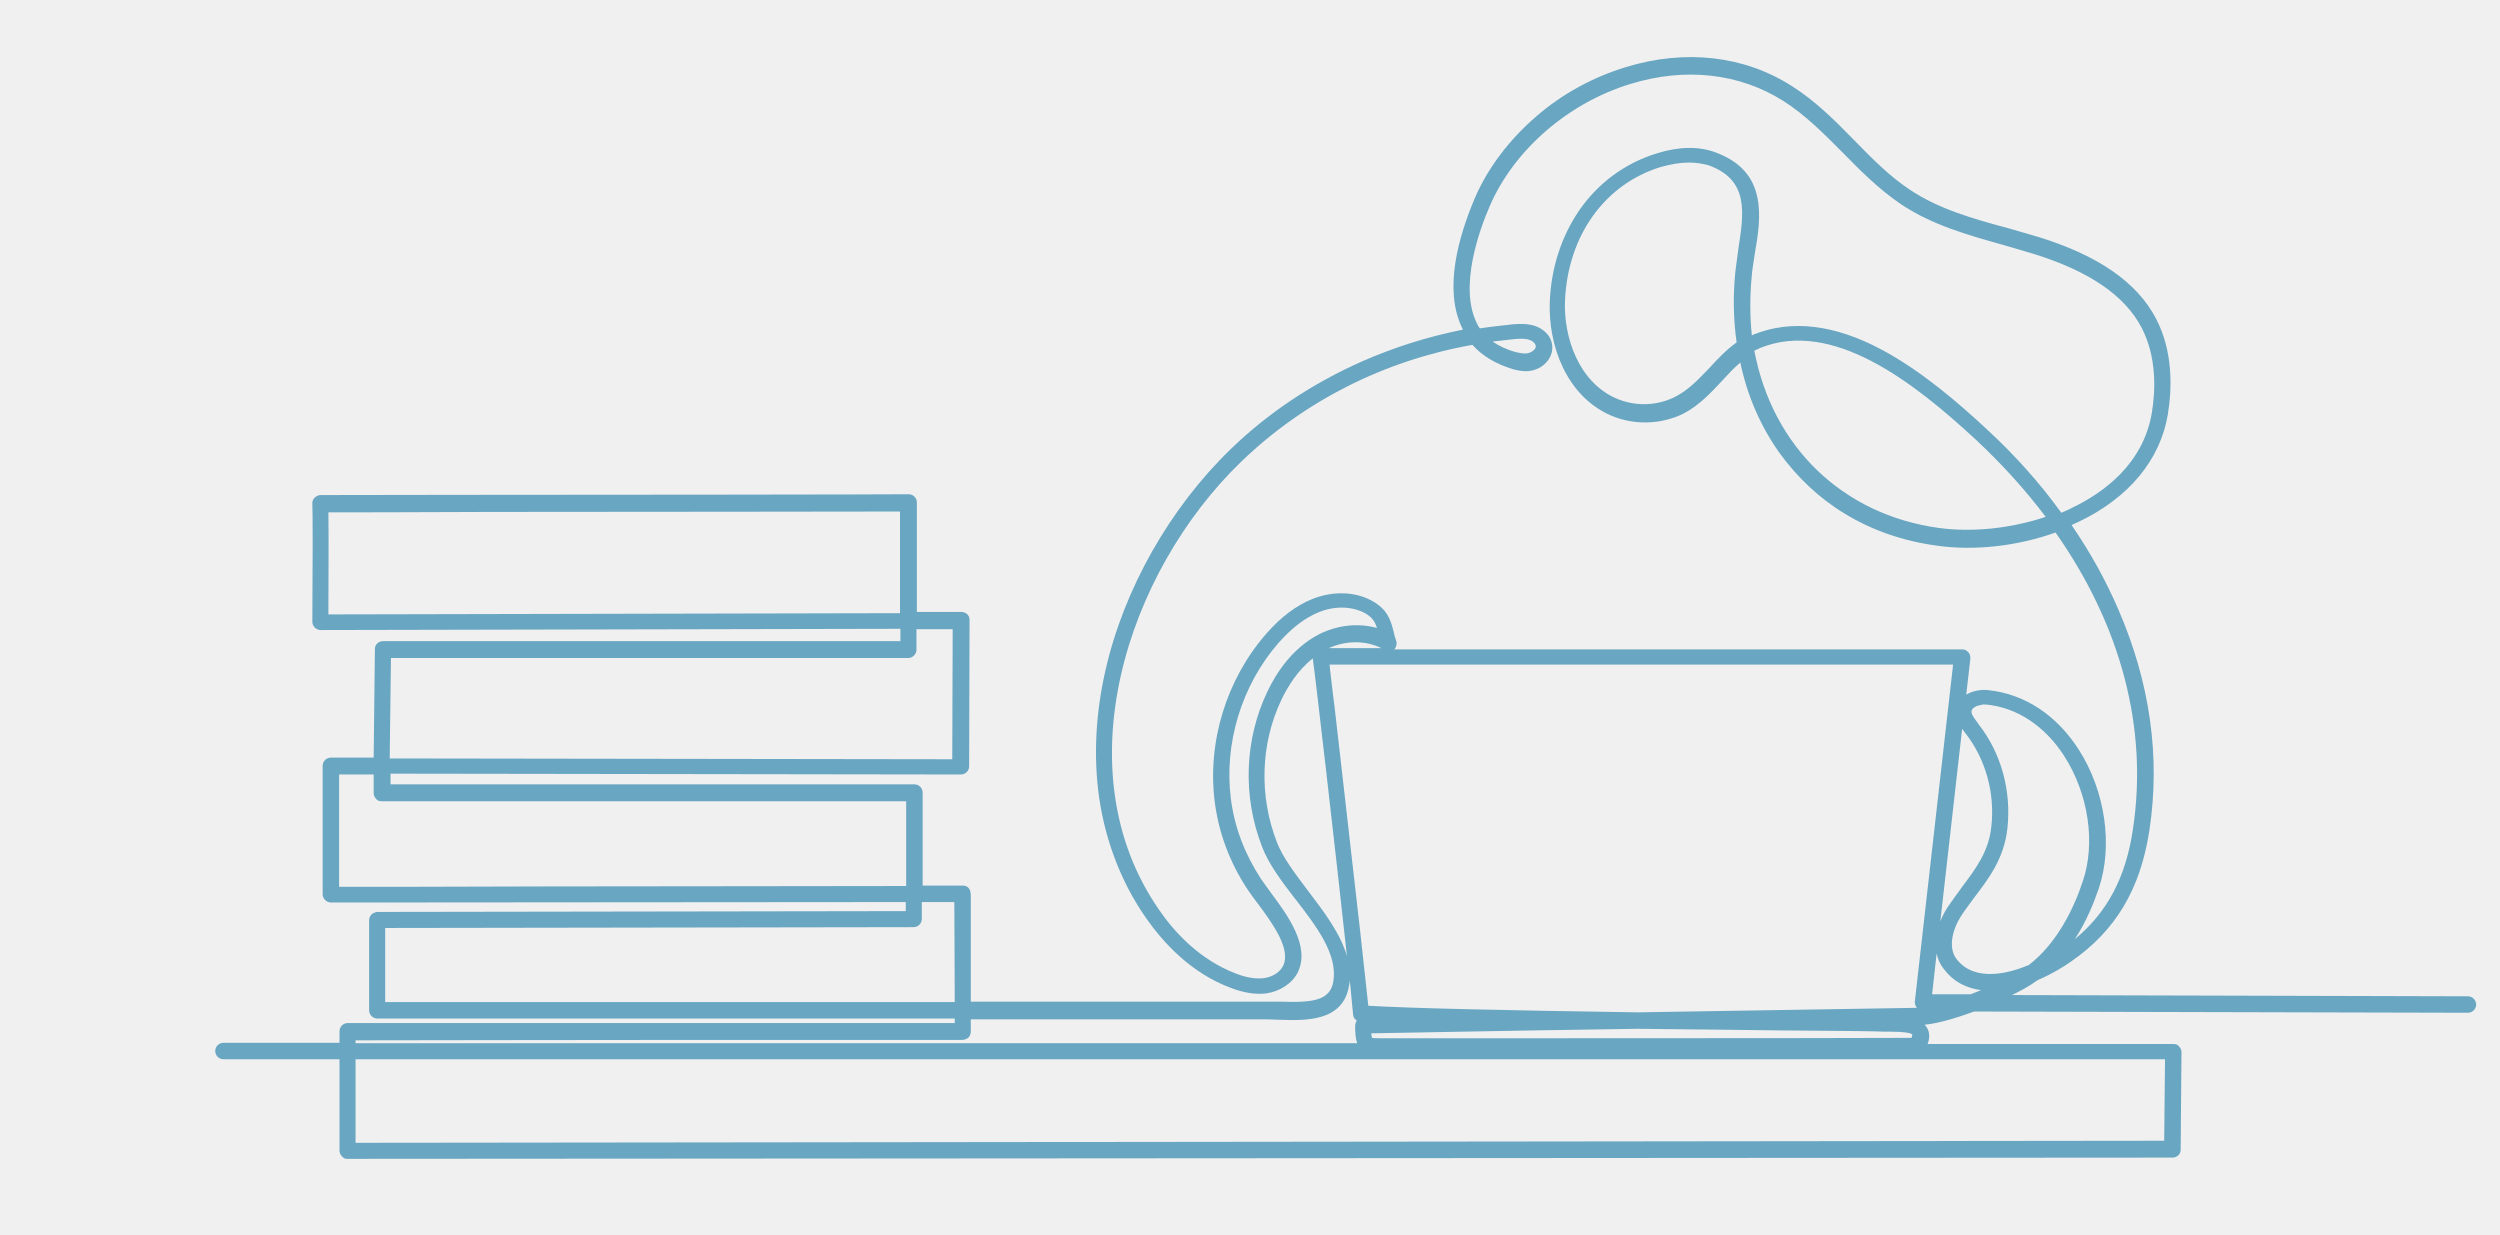
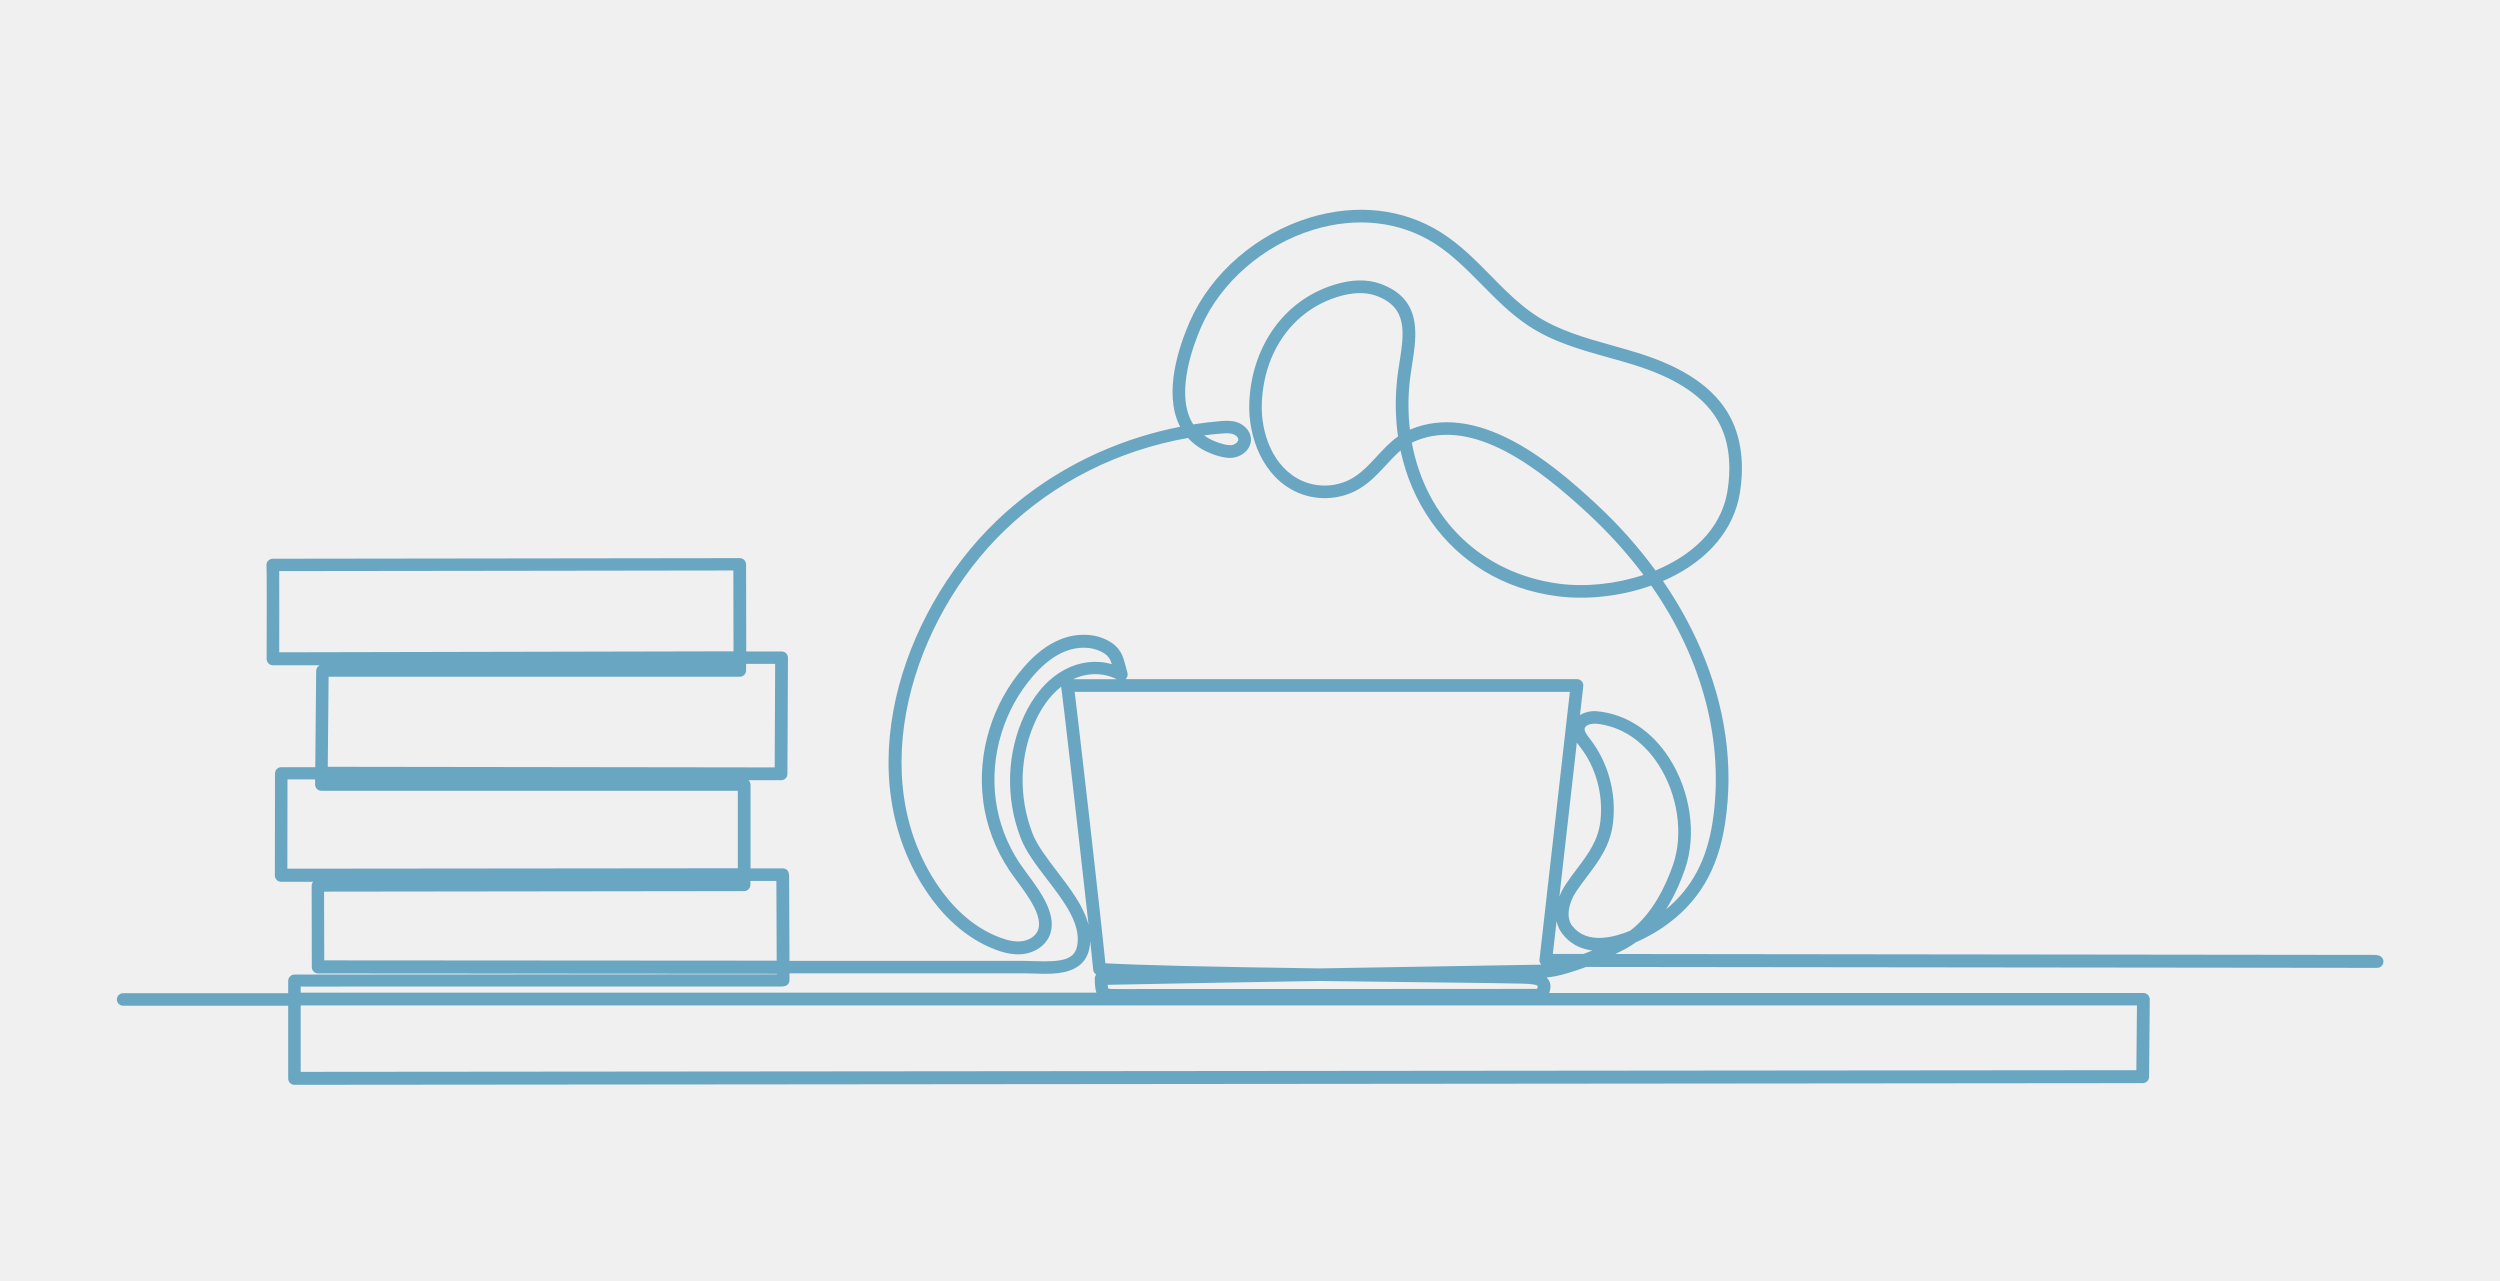
- <svg xmlns="http://www.w3.org/2000/svg" version="1.1" id="_x2014_ÎÓÈ_x5F_1" x="0px" y="0px" viewBox="0 0 607.5 300" style="enable-background:new 0 0 607.5 300;" xml:space="preserve">
-   <style type="text/css">
- 	.st0{fill:#FFFFFF;}
- 	.st1{fill:#69A6C2;}
- </style>
-   <rect x="2718.9" y="-828.3" class="st0" width="2200" height="2200" />
-   <g>
-     <path class="st1" d="M84.4,280.5c-0.2,0-0.4-0.1-0.6-0.2c-0.2-0.2-0.2-0.4-0.2-0.6v-23.4H54.3c-0.5,0-0.8-0.4-0.8-0.8   c0-0.5,0.4-0.8,0.8-0.8h29.4v-3.9c0-0.5,0.4-0.8,0.8-0.8c18.4,0,137.5-0.1,148.7-0.1c0-0.7,0-2.5,0-3.3c-22.5,0-45.8,0-71.6,0   c-23.3,0-46.5,0-69.8,0c-0.5,0-0.8-0.4-0.8-0.8l0-21.9c0-0.2,0.1-0.4,0.2-0.6c0.2-0.2,0.4-0.2,0.6-0.3l129.6-0.2v-4.5   c-37.7,0-139.6,0.1-140.8,0.1c-0.2,0-0.4-0.1-0.6-0.2c-0.2-0.2-0.2-0.4-0.2-0.6l0-31.2c0-0.5,0.4-0.8,0.8-0.8H92l0.3-27.5   c0-0.5,0.4-0.8,0.8-0.8h126.8v-5.3l-142,0.3c-0.2,0-0.4-0.1-0.6-0.2c-0.2-0.2-0.2-0.4-0.2-0.6c0-11,0.1-27.7,0-28.6   c0-0.2,0-0.5,0.2-0.7c0.2-0.2,0.4-0.3,0.6-0.3c2.2,0,142-0.2,142.8-0.2c0.5,0,0.8,0.4,0.8,0.8l0,27.7h11.9c0.2,0,0.4,0.1,0.6,0.2   c0.2,0.2,0.2,0.4,0.2,0.6l-0.1,35.6c0,0.5-0.4,0.8-0.8,0.8l-139.8-0.2v4.8h128.5c0.5,0,0.8,0.4,0.8,0.8v23.7c5.1,0,8.9,0,10.7,0   c0.1,0,0.1,0,0.2,0c0.8,0,0.8,0.8,0.8,1.2c0,0.2,0,0.6,0,1c0,0.9,0,2.2,0,3.7c0,3,0,7.1,0,11.1c0,4.1,0,8.3,0,11.3   c15.6,0,30.8,0,46.3,0c8.9,0,17.9,0,26.8,0c0.9,0,1.9,0,2.9,0.1c7.5,0.3,13.2,0,14.2-5.8c1.2-7.1-4.2-14.1-9.4-20.9   c-3.3-4.3-6.4-8.3-8-12.4c-4.6-12.1-4.2-25.5,1.2-36.9c2-4.2,5.7-9.9,11.7-13.2c4.9-2.7,10.6-3,15.5-1c0-0.1-0.1-0.2-0.1-0.4   c-0.7-2.7-1.2-4.5-4.1-6.1c-3.4-1.8-7.9-1.9-12.1-0.2c-3.5,1.4-6.8,3.9-10.1,7.7c-9.2,10.5-13.7,25-11.8,38.8   c0.9,7.1,3.5,13.9,7.6,20c0.6,0.9,1.4,2,2.3,3.1c3.9,5.3,9.3,12.6,6.5,18.3c-1.2,2.4-3.8,4.2-6.9,4.6c-2.4,0.3-4.9-0.1-8-1.2   c-9.7-3.6-16.3-11-20.2-16.6c-5.9-8.5-9.6-18.2-11.2-28.7c-1.4-9.7-0.9-20,1.5-30.5c4.5-19.7,15.5-39.1,30.2-53.3   c9-8.7,19.6-15.8,31.3-21c8.4-3.7,17.1-6.4,26-8c-0.4-0.5-0.7-1.1-1-1.7c-4.7-9.7,0-23.4,3.2-30.7c3.1-7.2,8.2-13.9,14.6-19.4   c6.2-5.4,13.7-9.5,21.4-11.8c14.1-4.3,28.1-2.7,39.4,4.4c5.7,3.6,10.4,8.4,15,13c4.2,4.3,8.6,8.7,13.7,12.2   c7.2,4.8,15.7,7.2,24,9.5c2.5,0.7,5.1,1.4,7.6,2.2c14.2,4.4,23.3,10.7,27.8,19.2c4.1,7.7,3.8,16.5,2.8,22.4   c-1.7,10.7-9.2,19.7-21.1,25.3c-1,0.5-2,0.9-3,1.3c4.9,6.9,8.9,14.1,12.1,21.6c7.6,17.6,10.1,35.4,7.5,52.9   c-2.1,14-8,23.9-18.6,31.1c-1.4,1-4.4,2.9-8.1,4.4c-1.1,0.8-2.2,1.5-3.3,2.1c-2.3,1.2-4.9,2.4-7.5,3.6l116,0.3   c0.5,0,0.8,0.4,0.8,0.8s-0.4,0.8-0.8,0.8l-120.2-0.3c-4.9,1.9-9.7,3.2-12.6,3.2c-1.3,0-5.6,0.1-11.9,0.2c1.6,0,2.7,0,3.2,0.1   c0.4,0,0.9,0,1.4,0c2.9,0,6.5,0.1,7.7,2.2c0.6,1.1,0.4,2.6-0.7,4.5h61.6c0.2,0,0.4,0.1,0.6,0.3c0.2,0.2,0.2,0.4,0.2,0.6l-0.2,23.7   c0,0.5-0.4,0.8-0.8,0.8L84.4,280.5L84.4,280.5z M85.3,256.2v22.5l441.7-0.5l0.2-22H85.3z M85.3,254.6H332c-1.2-0.7-1.6-2.1-1.6-5.4   c0-0.8,0.8-0.8,1.2-0.9c0.2,0,0.6,0,1.1,0c0.9,0,2.3,0,4.1-0.1c3.5-0.1,8.6-0.2,14.7-0.3c0.1,0,0.1,0,0.2,0   c-8.9-0.2-16.3-0.5-21-0.8c-0.4,0-0.8-0.4-0.8-0.8c-0.7-8.3-9.4-84.2-9.8-86.6c0-0.1,0-0.1,0-0.2c0-0.5,0.4-0.8,0.8-0.8   c21.9,0,155.9,0,155.9,0c0.2,0,0.5,0.1,0.6,0.3c0.2,0.2,0.2,0.4,0.2,0.7l-9.4,83.1h10.9c2.7-1,5.4-2.2,8-3.4   c-6.1,1.1-10.9-0.5-13.9-4.5c-3.2-4.2-1.4-10,1.1-13.7c1.1-1.7,2.3-3.3,3.5-4.8c3.4-4.6,6.7-8.9,7.4-15.2   c0.9-8.4-1.4-16.9-6.4-23.3l-0.1-0.1c-1.1-1.5-2.5-3.3-2.2-5.4c0.5-2.8,3.8-4,6.5-3.7c8.4,0.8,16,5.7,21.2,13.8   c6.3,9.9,8.2,22.8,4.7,32.9c-1.9,5.5-5,12.3-9.8,17.6c0.9-0.5,1.7-1.1,2.5-1.6c10.2-6.9,15.8-16.5,17.9-30   c3.8-25-3.2-50.8-19.5-73.7c-9.2,3.4-19.8,4.7-29.1,3.4c-8-1.1-15.4-3.6-21.9-7.6c-6.2-3.8-11.5-8.7-15.7-14.7   c-4.8-6.8-8-14.7-9.6-23.2c-2.2,1.6-4,3.6-6,5.7c-2.7,2.9-5.4,5.9-9.1,7.7c-5.2,2.6-11.5,2.7-16.8,0.4c-10.3-4.5-14.5-16.6-14-26.4   c0.3-8,2.7-15.5,6.9-21.6c4.5-6.5,10.7-11.1,18.2-13.4c5.2-1.6,9.7-1.7,13.6-0.3c5.3,1.9,8.4,5.2,9.5,10c0.9,4.1,0.2,8.9-0.6,13.5   c-0.3,1.7-0.5,3.5-0.7,5.2c-0.6,5.7-0.5,11.3,0.3,16.6c0.5-0.3,1.1-0.6,1.7-0.8c8.9-3.6,19.1-2.4,30.4,3.7   c9.5,5.1,18.1,12.6,25.3,19.2c6.8,6.4,13,13.3,18.3,20.6c1.1-0.4,2.2-0.9,3.3-1.4c8-3.8,18.1-11.1,20.2-24.1   c0.9-5.7,1.2-14.1-2.6-21.4c-4.3-8.1-13-14.1-26.8-18.4c-2.5-0.8-5-1.5-7.5-2.2c-8.4-2.3-17.1-4.8-24.5-9.7c-5.2-3.5-9.7-8-14-12.4   c-4.5-4.6-9.1-9.3-14.7-12.8c-10.9-6.9-24.4-8.4-38-4.2c-15.4,4.7-28.8,16.4-34.9,30.3c-2.5,5.7-7.7,19.9-3.2,29.3   c0.4,0.8,0.8,1.5,1.3,2.1c2.9-0.5,5.8-0.8,8.7-1.1c1.7-0.1,3.3-0.2,4.9,0.3c1.6,0.5,3.3,1.9,3.4,3.9c0.1,1.1-0.3,2.2-1.1,3.1   c-1,1.1-2.6,1.8-4.2,1.8c-0.9,0-1.9-0.1-2.9-0.4c-4.1-1.1-7.3-3-9.6-5.8c-21.7,3.7-41.7,13.7-57.3,28.7   c-28.5,27.4-43.8,76.2-20.3,110.4c3.7,5.4,10.1,12.5,19.4,16c2.8,1.1,5.1,1.4,7.2,1.1c2.5-0.3,4.6-1.7,5.6-3.6   c2.3-4.8-2.7-11.6-6.4-16.5c-0.9-1.2-1.7-2.3-2.3-3.2c-4.2-6.4-6.8-13.3-7.8-20.7c-1.9-14.2,2.7-29.3,12.2-40.1   c3.5-4,7-6.6,10.7-8.1c4.6-1.9,9.6-1.7,13.5,0.3c3.6,1.9,4.2,4.3,4.9,7.1c0.2,0.7,0.4,1.4,0.6,2.1c0.1,0.3,0,0.7-0.3,0.9   c-0.3,0.2-0.6,0.3-0.9,0.1c-4.8-2.6-10.6-2.6-15.6,0.2c-5.6,3-9.1,8.4-11,12.4c-5.2,11-5.7,24-1.2,35.6c1.5,3.9,4.5,7.8,7.7,12   c5.4,7.1,11,14.4,9.7,22.2c-1.3,7.8-9.7,7.5-15.9,7.2c-1,0-2-0.1-2.9-0.1c-8.9,0-17.9,0-26.8,0c-15.5,0-30.7,0-46.3,0   c0,1.8,0,3.9,0,4.1c0,0,0,0,0,0c0,0.8-0.8,0.8-1.2,0.8h-67.2c-31.1,0-69.9,0.1-81.1,0.1L85.3,254.6L85.3,254.6z M332.1,250   c0,1.6,0.2,2.6,0.6,3c0.5,0.4,1.9,0.4,3.8,0.4c1.2,0,118.1,0,128.8-0.1c0.5-0.8,0.8-1.8,0.5-2.5c-0.7-1.3-4.2-1.3-6.3-1.3   c-0.5,0-1.1,0-1.5,0c-1.8-0.1-11-0.2-23.9-0.3c-10.5-0.1-23.2-0.3-36.2-0.4C367.4,249.3,337.2,249.9,332.1,250L332.1,250z    M331.5,245.5c12,0.7,39.8,1.2,66.4,1.6c32.4-0.6,65.6-1.1,68.8-1.1c1.7,0,4.4-0.6,7.5-1.6h-7c-0.2,0-0.5-0.1-0.6-0.3   c-0.2-0.2-0.2-0.4-0.2-0.7l9.4-83.1c-11.8,0-130.6,0-154,0c0.1,0.6,0.2,1.4,0.3,2.5c0.3,2.1,0.6,5.2,1.1,9.1c0.9,7.5,2,17.7,3.2,28   C328.6,218.7,330.9,240,331.5,245.5L331.5,245.5z M92.5,244.7c23,0,46,0,69,0c25.8,0,49.1,0,71.6,0c0-9.1-0.1-23.1-0.1-26.6   c-2,0-5.5,0-10.1,0v5.3c0,0.5-0.4,0.8-0.8,0.8l-129.6,0.2L92.5,244.7L92.5,244.7z M482.1,170.1c-1.9,0-3.8,0.8-4.1,2.4   c-0.3,1.4,0.8,2.7,1.8,4.1l0.1,0.1c5.3,6.8,7.7,15.7,6.8,24.5c-0.7,6.8-4.1,11.3-7.7,16c-1.1,1.5-2.3,3.1-3.4,4.7   c-2.3,3.5-3.6,8.5-1.1,11.8c4.4,5.8,12.3,4.6,19.1,1.8c7.1-5.4,11.3-14.1,13.6-20.9c3.3-9.6,1.5-22-4.6-31.4   c-4.9-7.6-12-12.3-19.9-13.1C482.5,170.2,482.3,170.1,482.1,170.1L482.1,170.1z M81.2,187.1l0,29.5c9.9,0,104.1-0.1,140-0.1v-22.9   H92.7c-0.2,0-0.4-0.1-0.6-0.3c-0.2-0.2-0.2-0.4-0.2-0.6v-5.7L81.2,187.1L81.2,187.1z M93.6,185.5l138.9,0.2l0.1-33.9h-11.1v6.1   c0,0.2-0.1,0.4-0.2,0.6c-0.2,0.2-0.4,0.2-0.6,0.2H93.9L93.6,185.5z M320.1,159.8c0.1,0.3,0.4,0.6,0.8,0.6   C320.5,160.3,320.2,160.1,320.1,159.8z M78.7,123.4c0.1,4.4,0,22.4,0,27l141.2-0.3l0-26.9C211,123.2,81.3,123.4,78.7,123.4   L78.7,123.4z M425,84.6c4.1,23.7,21.5,41.5,46,44.8c8.9,1.2,19,0,27.9-3.2c-5.1-7-11.1-13.7-17.9-20c-15.5-14.4-35.7-30-53.9-22.6   C426.4,83.9,425.7,84.2,425,84.6z M410.4,38.4c-2.2,0-4.6,0.4-7.2,1.2c-14.1,4.4-23.3,17.2-24,33.5c-0.4,9.3,3.5,20.6,13,24.8   c4.9,2.2,10.6,2,15.4-0.4c3.4-1.7,6.1-4.6,8.7-7.3c2.1-2.3,4.3-4.6,6.9-6.4c-0.9-5.7-1-11.6-0.4-17.7c0.2-1.7,0.5-3.5,0.7-5.3   c1.4-9.1,2.8-17.8-7.8-21.6C414.2,38.7,412.4,38.4,410.4,38.4L410.4,38.4z M360.2,82.3c2,2.1,4.7,3.6,8.1,4.5   c0.9,0.2,1.7,0.4,2.5,0.4c1.1,0,2.2-0.5,2.9-1.2c0.4-0.4,0.8-1,0.7-1.8c-0.1-1.2-1.2-2.1-2.3-2.5c-1.3-0.4-2.7-0.4-4.2-0.2   C365.2,81.6,362.7,81.9,360.2,82.3L360.2,82.3z" />
-     <path class="st1" d="M84.4,281.6l-0.1,0c-0.5,0-0.9-0.2-1.2-0.6c-0.4-0.4-0.6-0.9-0.6-1.4v-22.2H54.3c-1.1,0-2-0.9-2-2s0.9-2,2-2   h28.2v-2.8c0-1.1,0.9-2,2-2c10.4,0,52.5,0,89.4,0c27,0,51.2,0,58.1,0v-1.1c-20.1,0-40.9,0-63.5,0l-7,0c-23.3,0-46.5,0-69.8,0   c-1.1,0-2-0.9-2-2l0-21.9c0-0.5,0.2-1,0.6-1.4c0.3-0.3,0.8-0.5,1.3-0.6l0.1,0l128.4-0.2v-2.2c-30.2,0-98.4,0.1-126.8,0.1   c-7.8,0-12.6,0-12.9,0c-0.5,0-1-0.2-1.4-0.6c-0.4-0.4-0.6-0.9-0.6-1.4l0-31.2c0-1.1,0.9-2,2-2h10.4l0.3-26.4c0-1.1,0.9-1.9,2-1.9   h125.7v-3l-140.9,0.3c-0.5,0-1-0.2-1.4-0.6c-0.4-0.4-0.6-0.9-0.6-1.4c0.1-13.3,0.1-27.5,0-28.5c0-0.2,0-0.4,0-0.6l0,0h0   c0.1-0.4,0.2-0.7,0.5-1c0.4-0.4,0.9-0.7,1.5-0.7c1.3,0,55.4-0.1,96.6-0.1c25.4,0,46-0.1,46.3-0.1c1.1,0,2,0.9,2,2l0,26.6h10.8   c0.5,0,1,0.2,1.4,0.5c0.4,0.4,0.6,0.9,0.6,1.4l-0.1,35.6c0,1.1-0.9,2-2,2l-138.6-0.2v2.6h127.3c1.1,0,2,0.9,2,2v22.6h9.6   c0,0,0.1,0,0.2,0c0.5,0,1.9,0.2,1.9,2.3v1c0,0.9,0,2.1,0,3.6c0,3,0,7,0,11c0,3.7,0,7.4,0,10.3h72c0.6,0,1.2,0,1.9,0l1.1,0   c8.3,0.3,12.3-0.3,13.1-4.9c1.1-6.6-4.1-13.4-9.2-20l-0.1-0.1c-3.3-4.3-6.4-8.4-8-12.6c-4.8-12.3-4.3-26.1,1.3-37.8   c2.1-4.4,5.9-10.3,12.2-13.7c4.6-2.4,9.7-3,14.4-1.7c-0.5-1.6-1.2-2.7-3.1-3.7c-3.1-1.6-7.3-1.7-11.1-0.1c-3.4,1.4-6.5,3.8-9.7,7.4   c-9,10.3-13.3,24.5-11.6,37.9c0.9,7,3.4,13.5,7.4,19.6c0.6,0.8,1.3,1.8,2.1,2.9l0.2,0.3c4.1,5.5,9.6,13,6.6,19.3   c-1.3,2.7-4.3,4.7-7.7,5.2c-2.5,0.3-5.3-0.1-8.5-1.3c-10-3.7-16.7-11.3-20.7-17c-6-8.6-9.8-18.5-11.4-29.2   c-1.4-9.9-0.9-20.3,1.5-30.9c4.5-19.9,15.7-39.6,30.5-53.9c9.1-8.8,19.8-15.9,31.7-21.2c7.9-3.5,16.2-6.1,24.7-7.8   c-0.1-0.1-0.1-0.3-0.2-0.4c-4.6-9.5-0.8-22.4,3.1-31.6c3.2-7.4,8.4-14.2,14.9-19.8c6.3-5.5,13.9-9.6,21.8-12   c14.4-4.4,28.7-2.8,40.3,4.6c5.7,3.6,10.4,8.3,14.9,12.9l0.3,0.3c4.2,4.3,8.5,8.7,13.5,12c7,4.7,15.5,7.1,23.7,9.3l1.4,0.4   c2,0.6,4.1,1.2,6.2,1.8c14.5,4.5,23.9,11,28.5,19.8c4.2,8,3.9,17,2.9,23.2c-1.8,11.1-9.5,20.4-21.7,26.2c-0.6,0.3-1.2,0.5-1.7,0.8   c4.6,6.7,8.4,13.6,11.4,20.6c7.7,17.8,10.2,35.8,7.5,53.6c-2.2,14.3-8.2,24.4-19.1,31.9c-1.4,1-4.4,2.9-8.1,4.5   c-1.1,0.8-2.2,1.5-3.3,2.1c-0.9,0.5-1.9,1-2.9,1.5l110.8,0.3c1.1,0,2,0.9,2,2s-0.9,2-2,2l-120-0.3c-3,1.1-8.3,2.9-12,3.2   c0.2,0.2,0.4,0.5,0.6,0.8c0.6,1.1,0.7,2.4,0.1,3.9h59.8c0.6,0,1.1,0.2,1.4,0.7c0.3,0.3,0.5,0.8,0.5,1.3l-0.2,23.7   c0,1.1-0.9,1.9-2,1.9L84.4,281.6z M86.4,257.4v20.3l439.5-0.5l0.2-19.8H86.4z M335.4,255.1H465l0.4-0.6l-0.1,0   c-10.6,0.1-123.9,0.1-128.8,0.1c-0.8,0-1.6,0-2.2,0L335.4,255.1z M86.4,253.5h243.4c-0.4-1.1-0.5-2.5-0.5-4.2   c0-0.3,0.1-0.8,0.4-1.3c-0.5-0.3-0.9-0.9-0.9-1.5c-0.1-1.2-0.4-4.2-0.8-8.3c0,0.5-0.1,0.9-0.2,1.4c-1.5,8.8-10.8,8.4-17,8.2   c-1,0-2-0.1-2.9-0.1h-72v3c0,0.5-0.2,2-2.3,2h-67.2c-30.1,0-67.5,0.1-80,0.1V253.5z M333.2,251.1c0.1,0.8,0.2,1,0.2,1.1   c0.3,0.1,1.8,0.1,3,0.1c4.7,0,114,0,128.1-0.1c0.2-0.6,0.2-0.8,0.2-0.8c-0.3-0.4-2.1-0.7-5.2-0.7c-0.6,0-1.2,0-1.6,0   c-1.5-0.1-9.1-0.2-23.8-0.3l-0.6,0c-10.3-0.1-22.8-0.3-35.6-0.4C363.5,250.5,339.8,251,333.2,251.1z M351.7,247.4l0,1.1   c7.7-0.1,17.4-0.3,28.8-0.5C369.1,247.8,359.5,247.6,351.7,247.4z M416.5,247.9c6.1,0.1,11.8,0.1,17,0.2l0.6,0   c10.3,0.1,17.1,0.2,20.8,0.3v-1.1C445.5,247.4,431.5,247.7,416.5,247.9z M332.5,244.4c10.3,0.6,31.7,1.1,65.4,1.6   c29.7-0.5,61.3-1,67.9-1.1c-0.4-0.5-0.5-1-0.5-1.5l9.3-81.9H323.1c0,0.4,0.1,0.8,0.1,1.2l0.4,3.4c0.2,1.6,0.4,3.5,0.7,5.7   c0.9,7.5,2,17.7,3.2,28C329.5,217,331.8,237.6,332.5,244.4z M93.6,243.5c11.1,0,22.3,0,33.4,0c11.5,0,23,0,34.5,0   c25.4,0,48.3,0,70.5,0c0-9.1-0.1-20-0.1-24.3H224v4.1c0,1.1-0.9,2-2,2l-128.4,0.2L93.6,243.5z M469.5,241.6h9.4   c0.8-0.3,1.7-0.7,2.5-1c-3.8-0.5-6.9-2.2-9.1-5.2c-0.9-1.1-1.4-2.4-1.7-3.7L469.5,241.6z M357.8,83.8   c-21.4,3.8-40.8,13.6-56.1,28.3c-28.1,27.1-43.4,75.3-20.1,108.9c3.6,5.3,9.8,12.2,18.8,15.6c2.6,1,4.7,1.3,6.7,1.1   c2.1-0.3,3.9-1.4,4.7-3c2-4.1-2.7-10.5-6.2-15.2l-0.1-0.1c-0.8-1.1-1.7-2.3-2.3-3.2c-4.3-6.5-7-13.6-8-21.2   c-1.9-14.6,2.8-29.9,12.5-41c3.6-4.1,7.2-6.8,11.1-8.4c4.9-2,10.3-1.9,14.4,0.3c4,2.1,4.8,4.9,5.5,7.8c0.1,0.6,0.3,1.3,0.6,2.1   c0.2,0.7,0,1.5-0.5,2h138c0.6,0,1.1,0.2,1.5,0.7c0.4,0.4,0.5,1,0.5,1.5l-1,8.8c1.5-0.9,3.5-1.3,5.3-1.1c8.8,0.9,16.6,6,22,14.4   c6.5,10.1,8.4,23.4,4.9,33.8c-1.2,3.5-3,8-5.8,12.3c7.9-6.5,12.4-15.1,14.1-26.7c3.7-24.4-2.8-49.3-18.8-72.1   c-9.2,3.3-19.7,4.5-28.8,3.2c-8.2-1.1-15.7-3.7-22.3-7.7c-6.3-3.8-11.7-8.9-16.1-15c-4.5-6.4-7.7-13.7-9.4-21.8   c-1.6,1.3-3,2.9-4.4,4.4c-2.8,3-5.6,6-9.4,8c-5.5,2.7-12.1,2.9-17.8,0.4c-10.8-4.8-15.1-17.2-14.7-27.5c0.3-8.2,2.8-15.9,7.1-22.2   c4.6-6.7,11.1-11.5,18.8-13.9c5.4-1.7,10.2-1.8,14.3-0.3c5.7,2.1,9.1,5.6,10.2,10.8c1,4.4,0.2,9.4-0.6,13.9l-0.1,0.7   c-0.2,1.5-0.5,3-0.6,4.4c-0.5,5.1-0.5,10,0,14.7c0.1-0.1,0.3-0.1,0.4-0.2c9.2-3.7,19.7-2.5,31.4,3.8c9.6,5.2,18.3,12.7,25.5,19.4   c6.7,6.2,12.7,12.9,17.9,20.1c0.9-0.4,1.7-0.7,2.4-1.1c7.8-3.7,17.5-10.7,19.6-23.2c0.9-5.5,1.2-13.6-2.5-20.7   c-4.1-7.8-12.7-13.7-26.2-17.9c-2-0.6-4.1-1.2-6.1-1.8l-1.4-0.4c-8.5-2.4-17.2-4.8-24.8-9.9c-5.3-3.6-9.8-8.1-14.1-12.5   c-4.5-4.5-9.1-9.2-14.5-12.6c-10.6-6.7-23.8-8.2-37.1-4.1c-15.1,4.6-28.3,16-34.2,29.7c-2.4,5.5-7.5,19.4-3.2,28.3   c0.2,0.5,0.5,1,0.8,1.4c2.6-0.4,5.3-0.7,8.1-1c1.7-0.1,3.5-0.2,5.3,0.4c1.8,0.6,4,2.2,4.2,4.9c0.1,1.4-0.4,2.8-1.4,3.9   c-1.2,1.4-3.1,2.2-5,2.2c-1,0-2.1-0.2-3.2-0.5C363.4,88.4,360.2,86.5,357.8,83.8z M481.6,171.3c-1.3,0.1-2.3,0.7-2.5,1.4   c-0.2,0.8,0.7,1.9,1.5,3l0.2,0.3c5.5,7,8,16.2,7,25.3c-0.8,7.2-4.4,12-7.9,16.6l-0.3,0.4c-1,1.4-2.1,2.8-3,4.2   c-2.1,3.2-3.3,7.7-1.2,10.5c4.4,5.8,12.9,3.5,17.6,1.5c6.9-5.3,11-13.9,13.1-20.3c3.2-9.3,1.4-21.3-4.5-30.5   c-4.7-7.3-11.5-11.8-19-12.5c-0.1,0-0.2,0-0.3,0c-0.1,0-0.2,0-0.3,0H481.6z M319,160c-3.7,2.9-6.1,6.9-7.6,10   c-5.1,10.7-5.5,23.4-1.1,34.7c1.4,3.6,4.2,7.3,7.2,11.3l0.3,0.4c3.9,5.1,7.9,10.4,9.5,15.9C324.7,208.2,319.4,162.3,319,160z    M476.8,177.1l-5.3,46.8c0.5-1.3,1.1-2.4,1.8-3.5c1.1-1.6,2.2-3.1,3.3-4.6l0.2-0.3c3.3-4.4,6.5-8.6,7.1-14.7   c0.9-8.1-1.4-16.3-6.2-22.5l-0.1-0.1C477.4,177.9,477.1,177.5,476.8,177.1z M82.4,188.3l0,27.2c6.3,0,26.8,0,50.8-0.1   c30.6,0,67-0.1,87-0.1v-20.6H92.7c-0.6,0-1.1-0.2-1.4-0.7c-0.3-0.3-0.5-0.8-0.5-1.3v-4.5H82.4z M94.7,184.3l136.7,0.2l0.1-31.6   h-8.8v5c0,0.5-0.2,1-0.6,1.4c-0.4,0.4-0.9,0.6-1.4,0.6H95L94.7,184.3z M320.9,159.2v0.3l0.3-0.1C321.1,159.3,321,159.2,320.9,159.2   z M322.9,157.5h12.8C331.8,155.6,327.1,155.6,322.9,157.5z M79.8,124.5c0.1,5.3,0,19.2,0,24.8l138.9-0.3l0-24.7   c-9.7,0-61.8,0.1-100.2,0.1C99.4,124.5,84.1,124.5,79.8,124.5z M426.3,85.2c4.4,23.4,21.5,39.9,44.9,43.1   c8.2,1.1,17.5,0.1,25.9-2.7c-4.8-6.4-10.5-12.7-16.8-18.6c-15.3-14.2-35.1-29.6-52.7-22.4C427.1,84.9,426.7,85,426.3,85.2z    M410.4,39.5c-2.1,0-4.4,0.4-6.9,1.1c-13.6,4.2-22.5,16.7-23.2,32.4c-0.4,8.9,3.3,19.8,12.4,23.8c4.6,2,9.9,1.9,14.4-0.4   c3.2-1.6,5.8-4.4,8.3-7c2-2.2,4.1-4.4,6.6-6.2c-0.8-5.6-0.9-11.4-0.3-17.3c0.2-1.5,0.4-3,0.6-4.5l0.1-0.8c1.4-9,2.6-16.8-7.1-20.4   C413.9,39.8,412.2,39.5,410.4,39.5L410.4,39.5z M362.7,83c1.6,1.1,3.5,2,5.8,2.6c0.8,0.2,1.5,0.3,2.2,0.3c0.8,0,1.6-0.4,2.1-0.9   c0.3-0.3,0.4-0.6,0.4-0.9c-0.1-0.7-0.8-1.3-1.5-1.5c-1.1-0.4-2.4-0.3-3.7-0.2C366.2,82.6,364.5,82.8,362.7,83z" />
-   </g>
+ <svg xmlns="http://www.w3.org/2000/svg" id="Layer_1" data-name="Layer 1" viewBox="0 0 326 167">
+   <defs>
+     <style>
+       .cls-1 {
+         fill: none;
+       }
+ 
+       .cls-1, .cls-2 {
+         stroke-width: 0px;
+       }
+ 
+       .cls-2 {
+         fill: #69a6c2;
+       }
+     </style>
+   </defs>
+   <path class="cls-1" d="M101.29,125.27c-.01-3.55-.03-8.48-.04-10.4h-3.39v.51c0,.45-.37.82-.82.82l-54.76.07.02,8.96,59,.04Z" />
+   <path class="cls-1" d="M95.65,84.92l-.02-10.54c-3.49,0-20.07.03-34.88.05-11.54.02-22,.03-24.35.03.03,2.25.01,8.13,0,10.58l59.24-.13Z" />
+   <path class="cls-1" d="M138.38,89.54c-1.59,1.25-2.64,2.96-3.27,4.29-2.17,4.58-2.35,9.99-.48,14.83.61,1.59,1.88,3.25,3.23,5,1.71,2.24,3.47,4.54,4.09,6.97-1.13-10.35-3.43-30.3-3.56-31.06v-.03Z" />
+   <path class="cls-1" d="M203.72,121.76c-.39-.51-.63-1.07-.74-1.65l-.49,4.29h4.02c.38-.14.76-.29,1.14-.45-1.64-.19-2.97-.93-3.93-2.19Z" />
+   <path class="cls-1" d="M41.08,102.31v-.67s-3.59,0-3.59,0l-.02,11.65h8.12c13.52-.02,38.84-.05,50.62-.06v-10.09h-54.31c-.22,0-.43-.09-.59-.24-.15-.15-.24-.36-.24-.58Z" />
+   <path class="cls-1" d="M96.47,88.24h-53.62s-.11,11.75-.11,11.75l58.28.08.06-13.51h-3.79s0,.86,0,.86c0,.22-.09.43-.24.58s-.36.24-.58.24Z" />
+   <path class="cls-1" d="M212.56,121.4c2.96-2.25,4.68-5.94,5.61-8.65,1.36-3.98.62-9.08-1.9-12.99-2.02-3.14-4.91-5.04-8.14-5.36-.07,0-.15,0-.22,0-.67,0-1.22.27-1.28.62-.07.38.32.88.69,1.36,2.36,3.04,3.44,6.97,3.02,10.84-.33,3.03-1.8,4.99-3.37,7.07-.48.64-.98,1.3-1.45,2-.91,1.37-1.42,3.29-.5,4.5,1.89,2.48,5.51,1.48,7.54.64Z" />
+   <path class="cls-1" d="M160.42,58.05c.31.04.67-.15.89-.38.12-.13.18-.27.16-.4-.03-.3-.36-.56-.67-.66-.45-.15-1.01-.12-1.59-.07-.74.06-1.48.14-2.21.24.69.5,1.52.88,2.49,1.14.33.09.64.13.93.14Z" />
+   <path class="cls-1" d="M207.12,67.02c-6.52-6.06-14.98-12.62-22.49-9.54-.18.07-.36.16-.54.25,1.86,10.01,9.17,17.04,19.14,18.38,3.49.47,7.49.06,11.07-1.14-2.08-2.79-4.5-5.46-7.18-7.95Z" />
+   <path class="cls-1" d="M179.47,38.57c-.64-.23-1.34-.35-2.1-.35-.9,0-1.89.17-2.94.49-5.82,1.81-9.61,7.11-9.88,13.85-.16,3.82,1.42,8.44,5.28,10.15,1.95.86,4.25.81,6.15-.15,1.38-.69,2.48-1.88,3.55-3.03.85-.92,1.73-1.86,2.78-2.62-.35-2.4-.39-4.88-.12-7.37.08-.74.2-1.52.32-2.26.6-3.86,1.12-7.19-3.03-8.71Z" />
+   <path class="cls-1" d="M140.13,90.22l.07.53c.11.91.26,2.21.46,3.87.37,3.2.88,7.55,1.38,11.95.85,7.46,1.82,16.17,2.1,19.04,4.41.25,13.53.47,27.87.67,13-.22,26.35-.45,28.97-.49,0,0-.01-.01-.02-.02-.16-.18-.23-.41-.21-.65l3.96-34.91h-64.58Z" />
+   <path class="cls-1" d="M198.25,128.27c-.28,0-.48,0-.65-.01-.74-.03-4.69-.08-10.17-.14-4.46-.05-9.88-.11-15.44-.19-7.17.12-23.7.41-27.56.5.03.36.08.47.09.49.12.06.83.06,1.29.06.48,0,48.58,0,54.6-.02.11-.26.09-.36.09-.36-.09-.13-.55-.3-2.26-.32Z" />
+   <polygon class="cls-1" points="39.21 131.1 39.21 139.77 278.58 139.54 278.66 131.1 39.21 131.1" />
+   <path class="cls-1" d="M138.28,83.37c2.09-.83,4.38-.79,6.13.13,1.72.9,2.02,2.08,2.35,3.33.07.28.15.56.24.87.1.31,0,.65-.24.87h58.88c.23,0,.46.09.61.27.16.17.23.41.2.64l-.43,3.77c.64-.41,1.49-.58,2.27-.5,3.75.37,7.07,2.54,9.37,6.11,2.78,4.32,3.59,9.98,2.07,14.42-.68,2-1.52,3.77-2.49,5.3,3.38-2.78,5.33-6.46,6.08-11.45,1.55-10.25-1.29-21.17-8.01-30.77-3.94,1.4-8.4,1.9-12.3,1.38-3.48-.47-6.69-1.58-9.52-3.29-2.7-1.64-5.01-3.79-6.85-6.41-1.93-2.74-3.28-5.87-4.02-9.3-.65.56-1.25,1.21-1.88,1.89-1.18,1.27-2.38,2.57-4.03,3.4-2.34,1.17-5.16,1.24-7.55.18-4.57-2.02-6.44-7.34-6.26-11.72.14-3.5,1.19-6.77,3.04-9.45,1.96-2.84,4.72-4.89,8-5.9,2.3-.71,4.34-.75,6.09-.12,2.43.89,3.85,2.39,4.33,4.6.4,1.85.08,3.91-.23,5.91-.11.73-.23,1.47-.31,2.19-.23,2.14-.22,4.26.02,6.31.06-.02.11-.05.17-.07,3.92-1.6,8.42-1.06,13.37,1.6,4.11,2.21,7.8,5.41,10.86,8.26,2.84,2.63,5.4,5.51,7.63,8.57.35-.14.69-.3,1.03-.46,3.33-1.58,7.48-4.58,8.35-9.91.38-2.37.51-5.82-1.07-8.83-1.76-3.34-5.41-5.84-11.16-7.62-1.04-.32-2.12-.62-3.17-.92-3.65-1.02-7.4-2.07-10.61-4.21-2.27-1.52-4.18-3.46-6.03-5.33-1.9-1.93-3.87-3.93-6.17-5.38-4.54-2.87-10.15-3.5-15.82-1.76-6.46,1.98-12.05,6.83-14.6,12.67-1.03,2.36-3.22,8.25-1.37,12.09.1.21.22.41.34.61,1.14-.18,2.31-.32,3.47-.42.76-.06,1.51-.1,2.26.15.82.28,1.69,1.03,1.79,2.07.05.6-.16,1.19-.6,1.66-.52.56-1.32.91-2.09.91h-.02c-.43,0-.87-.07-1.34-.19-1.75-.46-3.14-1.27-4.16-2.41-9.13,1.61-17.4,5.79-23.92,12.07-12,11.57-18.49,32.11-8.59,46.45,1.55,2.24,4.2,5.21,8.03,6.64,1.13.42,2.04.57,2.84.46.92-.12,1.69-.61,2.02-1.29.86-1.79-1.18-4.55-2.68-6.56-.38-.5-.73-.98-1-1.4-1.83-2.77-2.98-5.81-3.41-9.04-.82-6.21,1.17-12.74,5.33-17.48,1.53-1.75,3.08-2.92,4.75-3.59Z" />
+   <path class="cls-1" d="M101.96,128.63h-28.64c-12.84.02-28.8.03-34.12.03v.79h103.77c-.16-.46-.21-1.07-.21-1.82,0-.13.03-.35.19-.54-.22-.13-.38-.37-.4-.64-.04-.56-.18-1.89-.38-3.73-.01.25-.04.51-.08.77-.62,3.72-4.62,3.57-7.26,3.47-.43-.02-.85-.03-1.21-.03h-11.43s-19.25,0-19.25,0v.88c0,.21-.07.84-.98.84Z" />
+   <path class="cls-1" d="M139.93,88.57h5.69c-.87-.44-1.83-.66-2.8-.66s-1.96.22-2.89.66Z" />
+   <path class="cls-1" d="M205.64,113.3c1.44-1.91,2.78-3.7,3.06-6.28.37-3.45-.59-6.95-2.64-9.59-.14-.19-.3-.38-.44-.59l-2.28,20.11c.22-.58.51-1.12.82-1.59.49-.73.99-1.4,1.48-2.05Z" />
+   <path class="cls-2" d="M309.96,124.52l-99.31-.12c.45-.22.88-.44,1.28-.65.48-.26.96-.56,1.43-.9,1.58-.68,2.85-1.49,3.47-1.91,4.62-3.16,7.19-7.47,8.12-13.57,1.15-7.57.06-15.25-3.21-22.82-1.3-3-2.94-5.95-4.89-8.79.26-.11.51-.23.76-.34,5.21-2.47,8.5-6.43,9.27-11.14.42-2.61.55-6.45-1.24-9.86-1.97-3.75-5.94-6.51-12.13-8.42-1.06-.33-2.15-.63-3.24-.94-3.5-.98-7.11-1.99-10.1-3.99-2.13-1.42-3.98-3.3-5.78-5.13-1.96-1.99-3.99-4.05-6.45-5.61-4.95-3.13-11.05-3.82-17.19-1.94-3.36,1.03-6.57,2.81-9.28,5.14-2.78,2.39-4.97,5.31-6.34,8.45-1.39,3.19-3.42,9.17-1.34,13.47.03.07.06.13.1.2-3.61.7-7.15,1.82-10.54,3.32-5.07,2.26-9.61,5.3-13.5,9.05-6.34,6.11-11.08,14.48-13.01,22.96-1.03,4.55-1.25,8.98-.63,13.19.67,4.56,2.29,8.74,4.84,12.43,1.68,2.44,4.58,5.67,8.81,7.25,1.39.52,2.55.69,3.63.55,1.46-.19,2.72-1.04,3.29-2.21,1.3-2.68-1.09-5.91-2.84-8.26-.36-.48-.69-.94-.95-1.32-1.7-2.56-2.76-5.37-3.15-8.35-.76-5.74,1.08-11.79,4.93-16.18,1.36-1.55,2.71-2.57,4.12-3.14,1.65-.66,3.43-.64,4.76.06.83.43,1.11.9,1.33,1.6-2.02-.57-4.22-.32-6.16.73-2.68,1.44-4.3,3.97-5.19,5.83-2.36,4.99-2.56,10.87-.53,16.12.7,1.8,2.04,3.56,3.46,5.41,2.16,2.82,4.39,5.73,3.92,8.55-.32,1.95-2.06,2.22-5.57,2.09h-.13c-.4-.02-.8-.03-1.14-.03h-8.58s-22.11,0-22.11,0l-.05-11.1c-.02-.85-.57-.96-.81-.96h-4.22s0-10.9,0-10.9c0-.24-.1-.45-.26-.6h4.25c.45,0,.82-.36.82-.81l.07-15.16c0-.22-.09-.43-.24-.58-.15-.15-.35-.23-.58-.24h-4.62s-.02-11.35-.02-11.35c0-.45-.37-.82-.83-.82-.56,0-60.32.08-60.89.08-.23,0-.46.1-.62.28-.16.18-.23.41-.2.64.04.39.04,6.54.02,12.14,0,.22.09.43.24.59s.36.24.58.24h6.11c-.27.12-.46.4-.47.72l-.12,12.57h-4.43c-.45,0-.82.36-.82.82l-.02,13.3c0,.22.09.43.24.59.16.15.36.24.58.24.09,0,1.62,0,4.17,0-.12.15-.19.33-.19.53l.02,10.6c0,.45.37.82.82.82l59.83.04v.07c-6.92,0-55.25.03-62.91.03-.45,0-.82.37-.82.82v1.61h-21.52c-.45,0-.82.37-.82.82s.37.82.82.82h21.52v9.49c0,.22.08.42.24.58.16.16.36.24.58.24l241.02-.22c.45,0,.82-.37.82-.82l.09-10.09c0-.22-.09-.43-.24-.59-.16-.16-.36-.25-.58-.25h-77.5c.24-.63.23-1.18-.04-1.65-.08-.15-.18-.27-.29-.38,1.58-.11,3.84-.88,5.15-1.37l103.15.12c.45,0,.82-.37.82-.82s-.37-.82-.82-.82ZM39.21,139.77v-8.67h239.45l-.08,8.45-239.38.22ZM102.94,126.92h19.25s11.43,0,11.43,0c.37,0,.78.02,1.21.03,2.64.1,6.64.25,7.26-3.47.04-.26.07-.51.08-.77.2,1.84.33,3.17.38,3.73.02.28.18.51.4.64-.16.18-.19.41-.19.54,0,.75.05,1.36.21,1.82H39.21v-.79c5.31,0,21.28,0,34.12-.01h28.64c.91-.01.98-.64.98-.85v-.88ZM139.93,88.57c.93-.44,1.91-.66,2.89-.66s1.93.22,2.8.66h-5.69ZM128.2,104.44c.43,3.22,1.57,6.26,3.41,9.04.27.42.63.89,1,1.4,1.49,2.02,3.54,4.78,2.68,6.56-.33.67-1.1,1.17-2.02,1.29-.81.11-1.71-.04-2.84-.46-3.84-1.42-6.49-4.39-8.03-6.64-9.9-14.35-3.41-34.89,8.59-46.45,6.52-6.29,14.79-10.46,23.92-12.07,1.02,1.13,2.42,1.94,4.16,2.41.47.12.91.19,1.34.19h.02c.77,0,1.57-.35,2.09-.91.44-.47.65-1.07.6-1.66-.1-1.05-.97-1.79-1.79-2.07-.75-.25-1.5-.22-2.26-.15-1.16.1-2.33.24-3.47.42-.13-.2-.24-.4-.34-.61-1.85-3.84.34-9.74,1.37-12.09,2.55-5.83,8.14-10.69,14.6-12.67,5.67-1.74,11.29-1.11,15.82,1.76,2.3,1.46,4.26,3.45,6.17,5.38,1.85,1.88,3.76,3.82,6.03,5.33,3.21,2.15,6.95,3.19,10.61,4.21,1.04.29,2.12.59,3.17.92,5.75,1.78,9.4,4.28,11.16,7.62,1.58,3.01,1.46,6.46,1.07,8.83-.87,5.33-5.02,8.33-8.35,9.91-.34.16-.68.31-1.03.46-2.23-3.05-4.79-5.93-7.63-8.57-3.07-2.85-6.75-6.06-10.86-8.26-4.96-2.66-9.45-3.2-13.37-1.6-.06.02-.12.05-.17.07-.24-2.05-.25-4.17-.02-6.31.08-.71.19-1.46.31-2.19.31-2,.63-4.07.23-5.91-.48-2.21-1.89-3.71-4.33-4.6-1.75-.64-3.8-.6-6.09.12-3.28,1.02-6.04,3.06-8,5.9-1.85,2.69-2.9,5.95-3.04,9.45-.18,4.37,1.69,9.69,6.26,11.72,2.39,1.06,5.21.99,7.55-.18,1.65-.83,2.86-2.13,4.03-3.4.63-.68,1.24-1.33,1.88-1.89.73,3.43,2.08,6.55,4.02,9.3,1.84,2.61,4.14,4.76,6.85,6.41,2.83,1.72,6.03,2.83,9.52,3.29,3.9.52,8.36.02,12.3-1.38,6.72,9.6,9.56,20.51,8.01,30.77-.75,4.99-2.7,8.67-6.08,11.45.97-1.53,1.8-3.3,2.49-5.3,1.52-4.44.71-10.1-2.07-14.42-2.29-3.57-5.62-5.74-9.37-6.11-.78-.08-1.62.09-2.27.5l.43-3.77c.03-.23-.05-.47-.2-.64-.16-.17-.38-.28-.61-.28h-58.88c.24-.21.34-.54.24-.86-.09-.3-.17-.59-.24-.87-.32-1.25-.63-2.43-2.35-3.33-1.75-.92-4.05-.97-6.13-.13-1.67.67-3.22,1.84-4.75,3.59-4.16,4.74-6.15,11.27-5.33,17.48ZM157,56.78c.74-.1,1.48-.18,2.21-.24.58-.05,1.14-.08,1.59.07.31.11.64.37.67.66.01.13-.04.27-.16.4-.21.23-.58.42-.89.38-.29,0-.6-.05-.93-.14-.97-.26-1.8-.64-2.49-1.14ZM203.24,76.11c-9.97-1.34-17.28-8.37-19.14-18.38.18-.09.36-.18.54-.25,7.52-3.07,15.97,3.49,22.49,9.54,2.68,2.49,5.09,5.16,7.18,7.95-3.58,1.19-7.58,1.61-11.07,1.14ZM182.18,49.54c-.27,2.49-.22,4.97.12,7.37-1.05.75-1.93,1.7-2.78,2.62-1.06,1.15-2.17,2.34-3.55,3.03-1.9.95-4.2,1.01-6.15.15-3.87-1.71-5.44-6.33-5.28-10.15.27-6.73,4.06-12.04,9.88-13.85,1.05-.33,2.04-.49,2.94-.49.76,0,1.46.12,2.1.35,4.16,1.52,3.63,4.85,3.03,8.71-.12.75-.24,1.52-.32,2.26ZM200.96,125.77s.01.01.02.02c-2.63.04-15.98.26-28.97.49-14.34-.2-23.46-.42-27.87-.67-.28-2.87-1.25-11.58-2.1-19.04-.5-4.4-1-8.75-1.38-11.95-.19-1.66-.35-2.96-.46-3.87l-.07-.53h64.58s-3.96,34.9-3.96,34.9c-.03.23.05.46.21.65ZM200.42,128.95c-6.02.02-54.12.02-54.6.02-.47,0-1.17,0-1.29-.06-.02-.03-.07-.13-.09-.49,3.86-.09,20.39-.38,27.56-.5,5.55.08,10.98.14,15.44.19,5.47.06,9.42.11,10.17.14.17,0,.37.01.65.01,1.71.02,2.17.19,2.26.32,0,0,.02.1-.09.36ZM205.62,96.83c.15.21.3.41.44.59,2.05,2.64,3.01,6.14,2.64,9.59-.28,2.58-1.62,4.37-3.06,6.28-.49.65-1,1.32-1.48,2.05-.31.47-.6,1.01-.82,1.59l2.28-20.11ZM205.03,120.76c-.92-1.21-.41-3.13.5-4.5.47-.7.96-1.36,1.45-2,1.56-2.08,3.04-4.04,3.37-7.07.42-3.87-.66-7.8-3.02-10.84-.37-.48-.76-.98-.69-1.36.06-.36.62-.62,1.28-.62.08,0,.15,0,.22,0,3.24.32,6.13,2.23,8.14,5.36,2.51,3.91,3.26,9.01,1.9,12.99-.93,2.71-2.65,6.4-5.61,8.65-2.03.84-5.65,1.85-7.54-.64ZM141.95,120.63c-.62-2.43-2.38-4.73-4.09-6.97-1.34-1.76-2.62-3.42-3.23-5-1.86-4.84-1.69-10.24.48-14.83.63-1.33,1.67-3.04,3.27-4.29v.03c.14.76,2.43,20.71,3.57,31.06ZM202.49,124.39l.49-4.29c.11.58.35,1.14.74,1.65.96,1.26,2.3,2,3.93,2.19-.38.16-.76.31-1.14.45h-4.02ZM97.29,86.57h3.79s-.06,13.5-.06,13.5l-58.28-.08.11-11.74h53.62c.22,0,.43-.1.58-.25s.24-.36.24-.58v-.85ZM96.21,103.13v10.09c-11.78,0-37.1.03-50.62.05h-8.12s.02-11.64.02-11.64h3.6s0,.67,0,.67c0,.22.09.43.24.58.15.16.37.24.59.24h54.3ZM97.03,116.2c.45,0,.82-.37.82-.82v-.51h3.39c.01,1.92.03,6.85.04,10.4l-59-.04-.02-8.96,54.76-.07ZM36.4,74.47c2.35,0,12.81-.02,24.35-.03,14.81-.02,31.39-.04,34.88-.05l.02,10.54-59.24.13c0-2.46.02-8.33,0-10.58Z" />
</svg>
